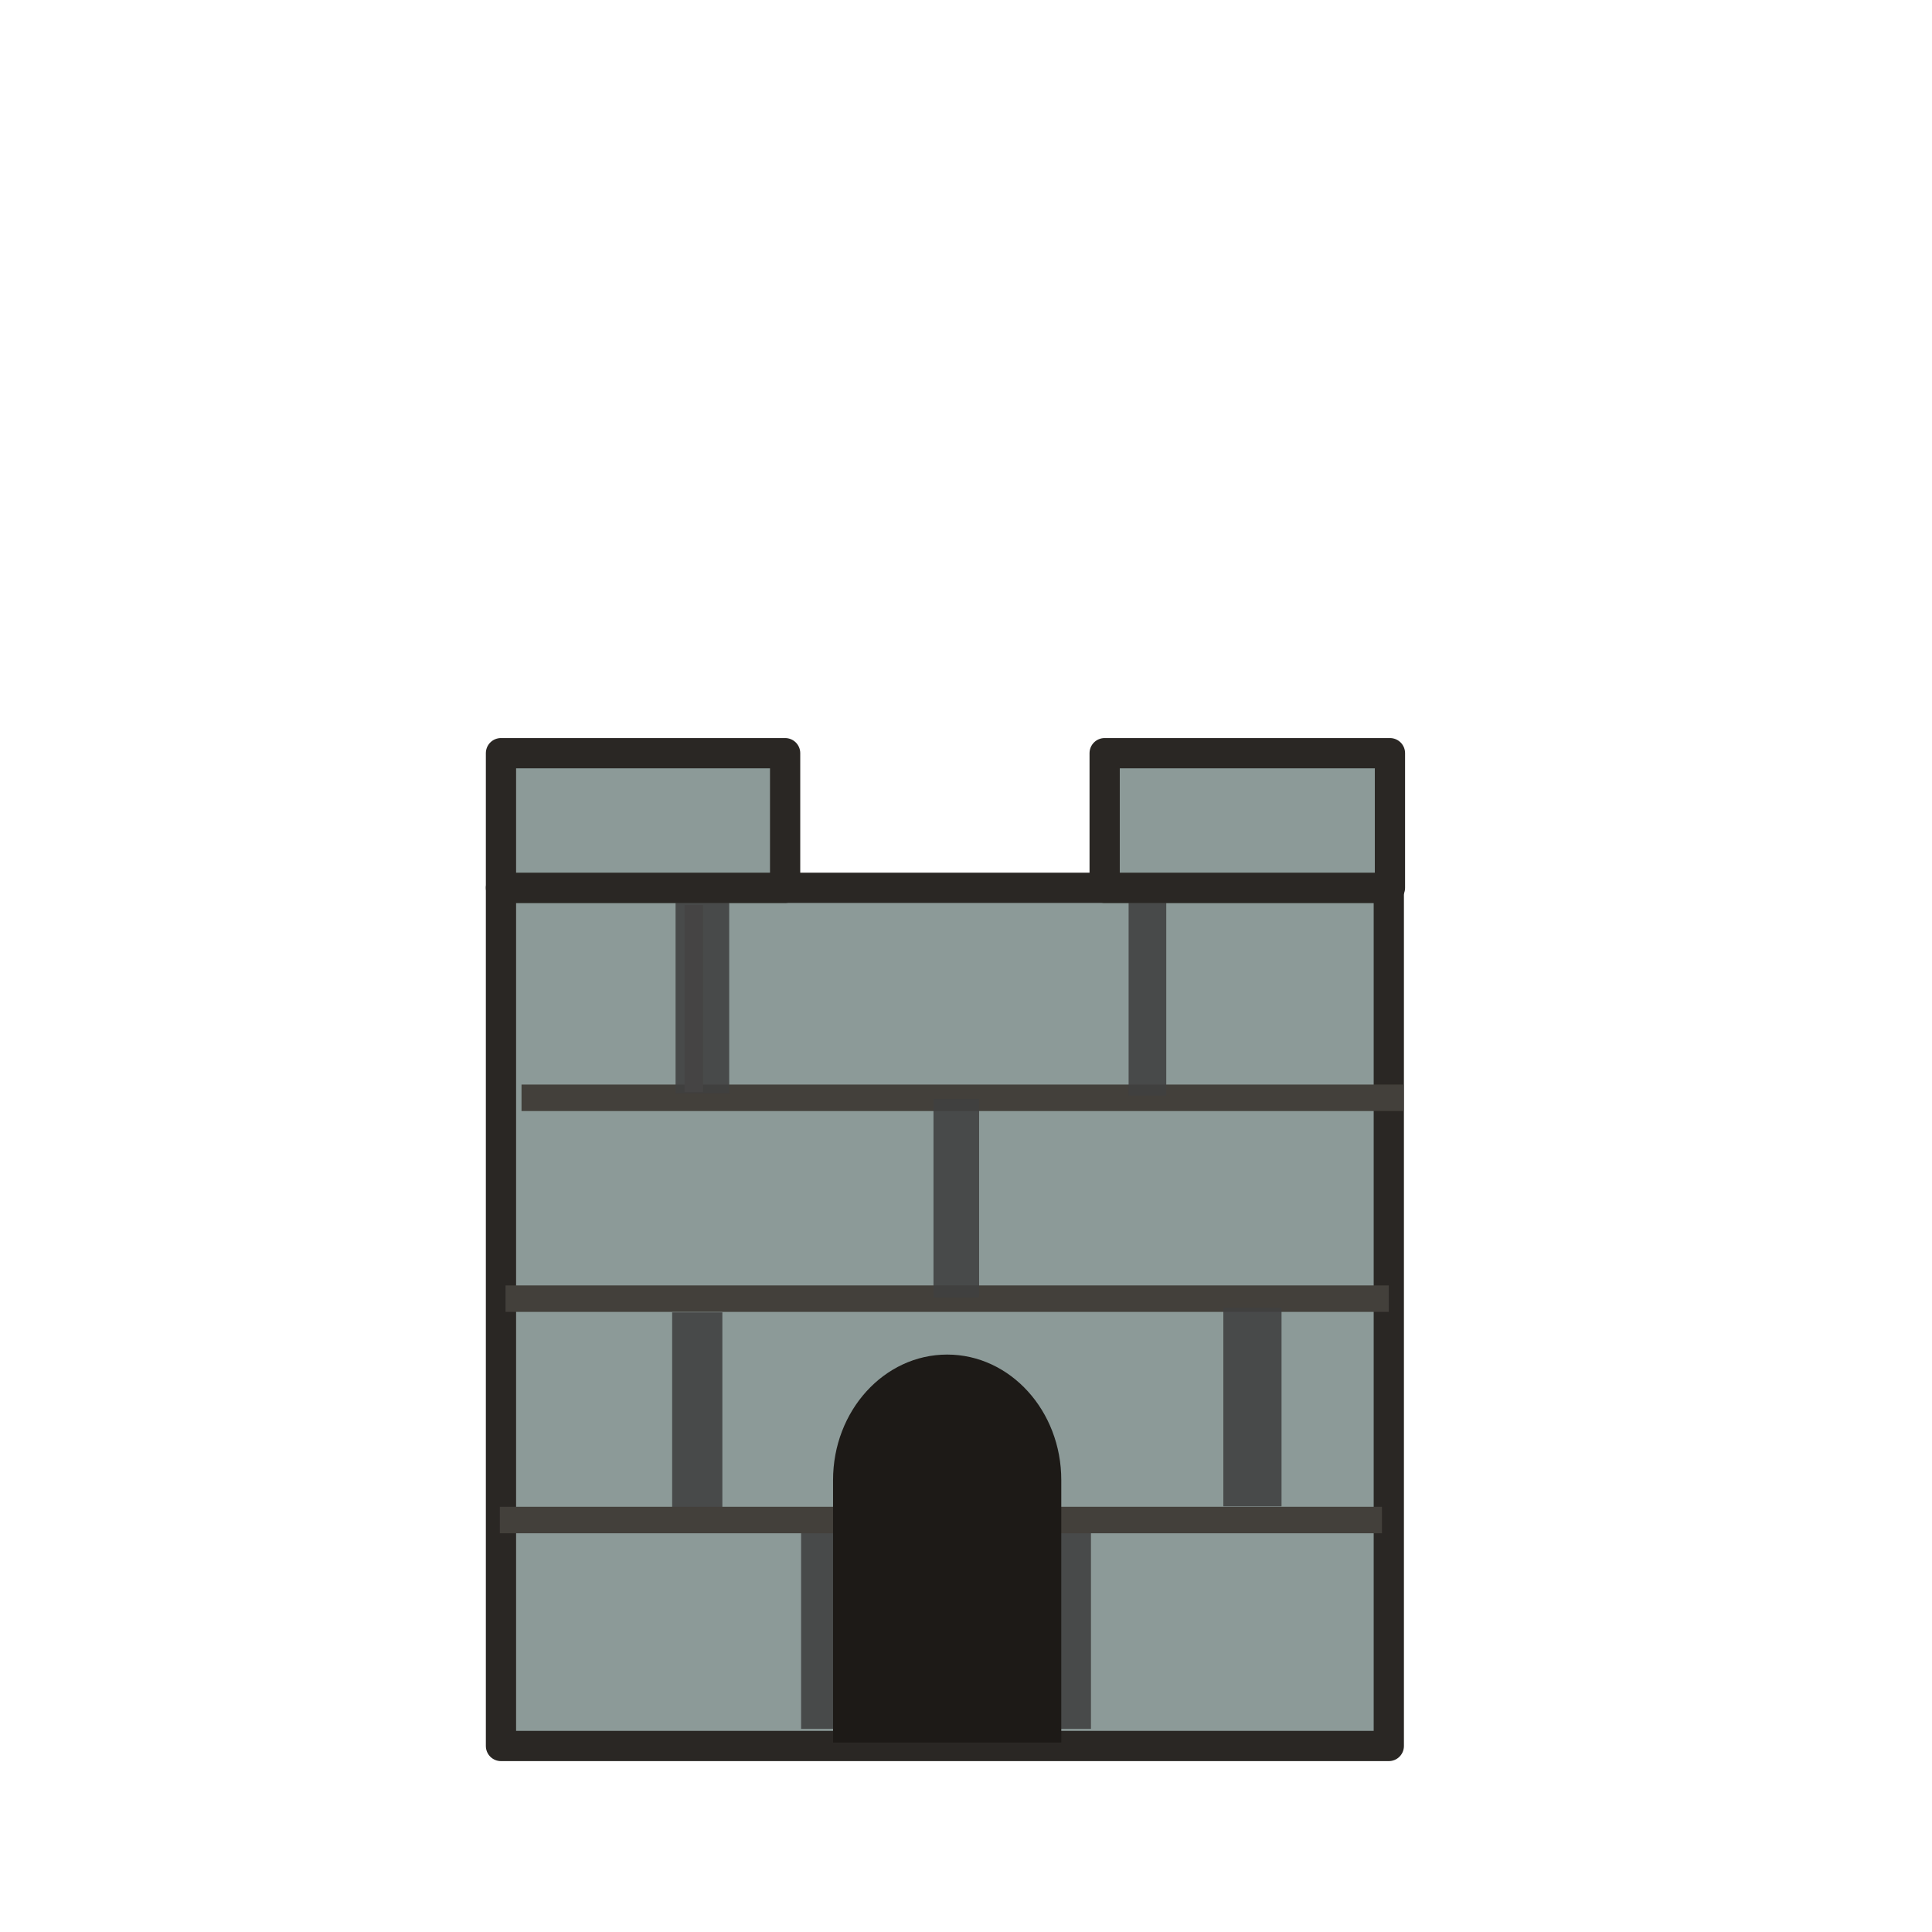
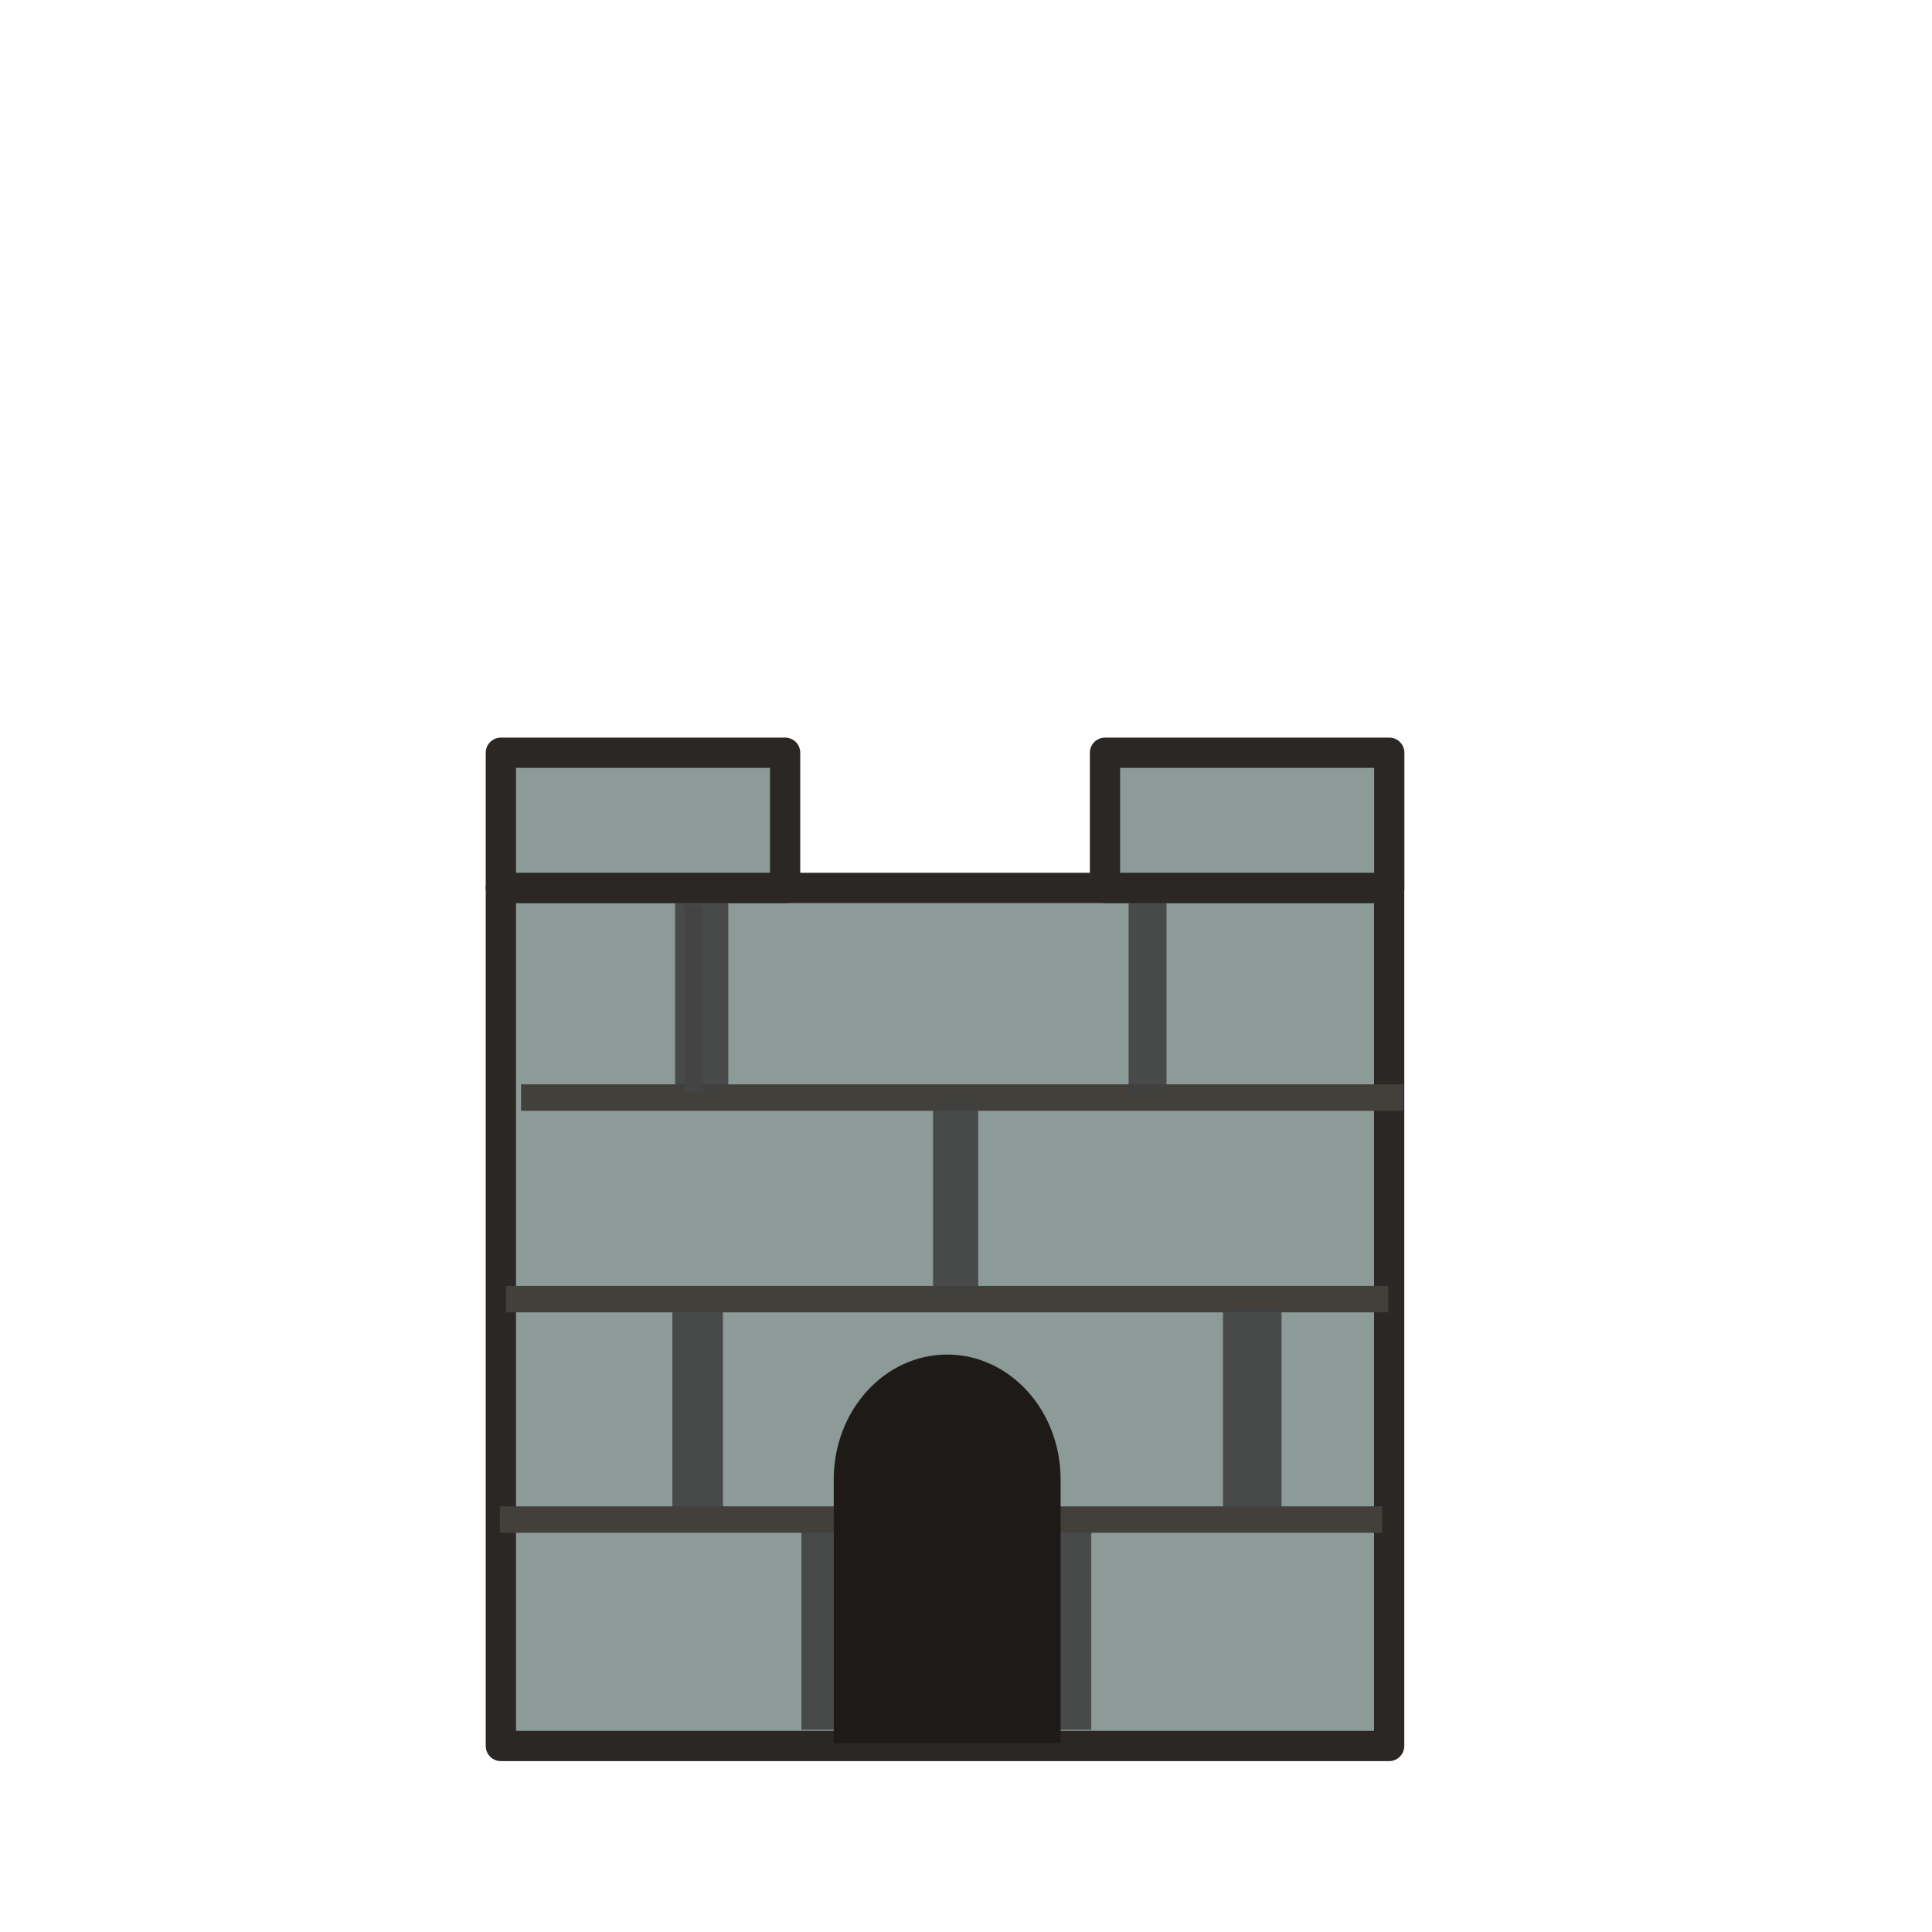
- <svg xmlns="http://www.w3.org/2000/svg" width="64" height="64" viewBox="0 0 16.93 16.93">
-   <path d="M4.39 15.3V7.78h7.78v7.52z" style="fill:#8c9a98;stroke:#2a2724;stroke-width:.265;stroke-linejoin:round;fill-opacity:1;stroke-miterlimit:4;stroke-dasharray:none" />
-   <path d="M4.57 9.62h7.73" style="fill:none;stroke:#43403b;stroke-width:.232;stroke-opacity:1" />
-   <path d="M4.43 11.38h7.74" style="fill:none;stroke:#43403b;stroke-width:.232;stroke-opacity:1" />
-   <path d="M6.08 7.93v1.64" style="fill:none;stroke:#6f6a62;stroke-width:.162" />
-   <path d="M8.18 9.63h.4v1.74h-.4z" style="opacity:1;fill:#404040;fill-opacity:.882;stroke:none;stroke-width:1.116;stroke-linecap:round;stroke-miterlimit:4;stroke-dasharray:none;stroke-opacity:1;paint-order:stroke markers fill" />
-   <path d="M9.89 7.86h.33V9.6h-.33z" style="opacity:1;fill:#404040;fill-opacity:.882;stroke:none;stroke-width:1.022;stroke-linecap:round;stroke-miterlimit:4;stroke-dasharray:none;stroke-opacity:1;paint-order:stroke markers fill" />
-   <path d="M5.92 7.84h.47v1.74h-.47z" style="opacity:1;fill:#404040;fill-opacity:.882;stroke:none;stroke-width:1.211;stroke-linecap:round;stroke-miterlimit:4;stroke-dasharray:none;stroke-opacity:1;paint-order:stroke markers fill" />
-   <path d="M5.89 11.5h.44v1.74h-.44z" style="opacity:1;fill:#404040;fill-opacity:.882;stroke:none;stroke-width:1.18;stroke-linecap:round;stroke-miterlimit:4;stroke-dasharray:none;stroke-opacity:1;paint-order:stroke markers fill" />
-   <path d="M10.72 11.46h.51v1.74h-.51z" style="opacity:1;fill:#404040;fill-opacity:.882;stroke:none;stroke-width:1.27;stroke-linecap:round;stroke-miterlimit:4;stroke-dasharray:none;stroke-opacity:1;paint-order:stroke markers fill" />
-   <path d="M9.26 13.41h.3v1.74h-.3zm-2.24 0h.3v1.74h-.3z" style="opacity:1;fill:#404040;fill-opacity:.882;stroke:none;stroke-width:.976;stroke-linecap:round;stroke-miterlimit:4;stroke-dasharray:none;stroke-opacity:1;paint-order:stroke markers fill" />
-   <path d="M4.38 13.32h7.73" style="fill:none;stroke:#43403b;stroke-width:.232;stroke-opacity:1" />
-   <path d="M7.3 15.27v-2.3a1 1.1 0 0 1 2 0v2.3z" style="fill:#1d1a17;stroke-width:1.159" />
-   <path d="M4.39 7.78V6.6h2.49v1.18zm5.29 0V6.6h2.5v1.18z" style="fill:#8c9a98;fill-opacity:1;stroke:#2a2724;stroke-width:.265;stroke-linejoin:round;stroke-miterlimit:4;stroke-dasharray:none" />
+ <svg xmlns="http://www.w3.org/2000/svg" width="64" height="64" viewBox="0 0 16.93 16.93" version="1.1" id="svg7799">
+   <defs id="defs7803" />
+   <path style="fill:#8c9a98;stroke:#2a2724;stroke-width:0.265;stroke-linejoin:round;fill-opacity:1;stroke-miterlimit:4;stroke-dasharray:none" id="path7775" d="M 4.389,15.3 V 7.781 h 7.784 v 7.519 z" />
+   <path style="fill:none;stroke:#43403b;stroke-width:0.232;stroke-opacity:1" d="M 4.566,9.618 H 12.298" id="path8419" />
+   <path style="fill:none;stroke:#43403b;stroke-width:0.232;stroke-opacity:1" d="M 4.434,11.384 H 12.166" id="path8417" />
+   <path style="fill:none;stroke:#6f6a62;stroke-width:0.162" d="M 6.079,7.927 V 9.57" id="path8411-2" />
+   <rect style="opacity:1;fill:#404040;fill-opacity:0.882;stroke:none;stroke-width:1.116;stroke-linecap:round;stroke-miterlimit:4;stroke-dasharray:none;stroke-opacity:1;paint-order:stroke markers fill" id="rect8489" width="0.396" height="1.744" x="8.176" y="9.631" />
+   <rect style="opacity:1;fill:#404040;fill-opacity:0.882;stroke:none;stroke-width:1.022;stroke-linecap:round;stroke-miterlimit:4;stroke-dasharray:none;stroke-opacity:1;paint-order:stroke markers fill" id="rect8489-2" width="0.332" height="1.744" x="9.89" y="7.859" />
+   <rect style="opacity:1;fill:#404040;fill-opacity:0.882;stroke:none;stroke-width:1.211;stroke-linecap:round;stroke-miterlimit:4;stroke-dasharray:none;stroke-opacity:1;paint-order:stroke markers fill" id="rect8489-0" width="0.466" height="1.744" x="5.916" y="7.844" />
+   <rect style="opacity:1;fill:#404040;fill-opacity:0.882;stroke:none;stroke-width:1.18;stroke-linecap:round;stroke-miterlimit:4;stroke-dasharray:none;stroke-opacity:1;paint-order:stroke markers fill" id="rect8489-00" width="0.443" height="1.744" x="5.892" y="11.495" />
+   <rect style="opacity:1;fill:#404040;fill-opacity:0.882;stroke:none;stroke-width:1.27;stroke-linecap:round;stroke-miterlimit:4;stroke-dasharray:none;stroke-opacity:1;paint-order:stroke markers fill" id="rect8489-7" width="0.513" height="1.744" x="10.717" y="11.463" />
+   <rect style="opacity:1;fill:#404040;fill-opacity:0.882;stroke:none;stroke-width:0.976;stroke-linecap:round;stroke-miterlimit:4;stroke-dasharray:none;stroke-opacity:1;paint-order:stroke markers fill" id="rect8489-71" width="0.303" height="1.744" x="9.26" y="13.414" />
+   <rect style="opacity:1;fill:#404040;fill-opacity:0.882;stroke:none;stroke-width:0.976;stroke-linecap:round;stroke-miterlimit:4;stroke-dasharray:none;stroke-opacity:1;paint-order:stroke markers fill" id="rect8489-1" width="0.303" height="1.744" x="7.023" y="13.414" />
+   <path style="fill:none;stroke:#43403b;stroke-width:0.232;stroke-opacity:1" d="M 4.38,13.316 H 12.112" id="path8417-7" />
+   <path style="fill:#1d1a17;stroke-width:1.159" id="path7779" d="m 7.306,15.274 v -2.31 a 0.994,1.094 0 0 1 1.988,0 v 2.31 z" />
+   <path style="fill:#8c9a98;fill-opacity:1;stroke:#2a2724;stroke-width:0.265;stroke-linejoin:round;stroke-miterlimit:4;stroke-dasharray:none" id="path7775-4" d="M 4.389,7.781 V 6.596 h 2.491 v 1.185 z" />
+   <path style="fill:#8c9a98;fill-opacity:1;stroke:#2a2724;stroke-width:0.265;stroke-linejoin:round;stroke-miterlimit:4;stroke-dasharray:none" id="path7775-4-3" d="M 9.683,7.781 V 6.596 h 2.491 v 1.185 z" />
</svg>
